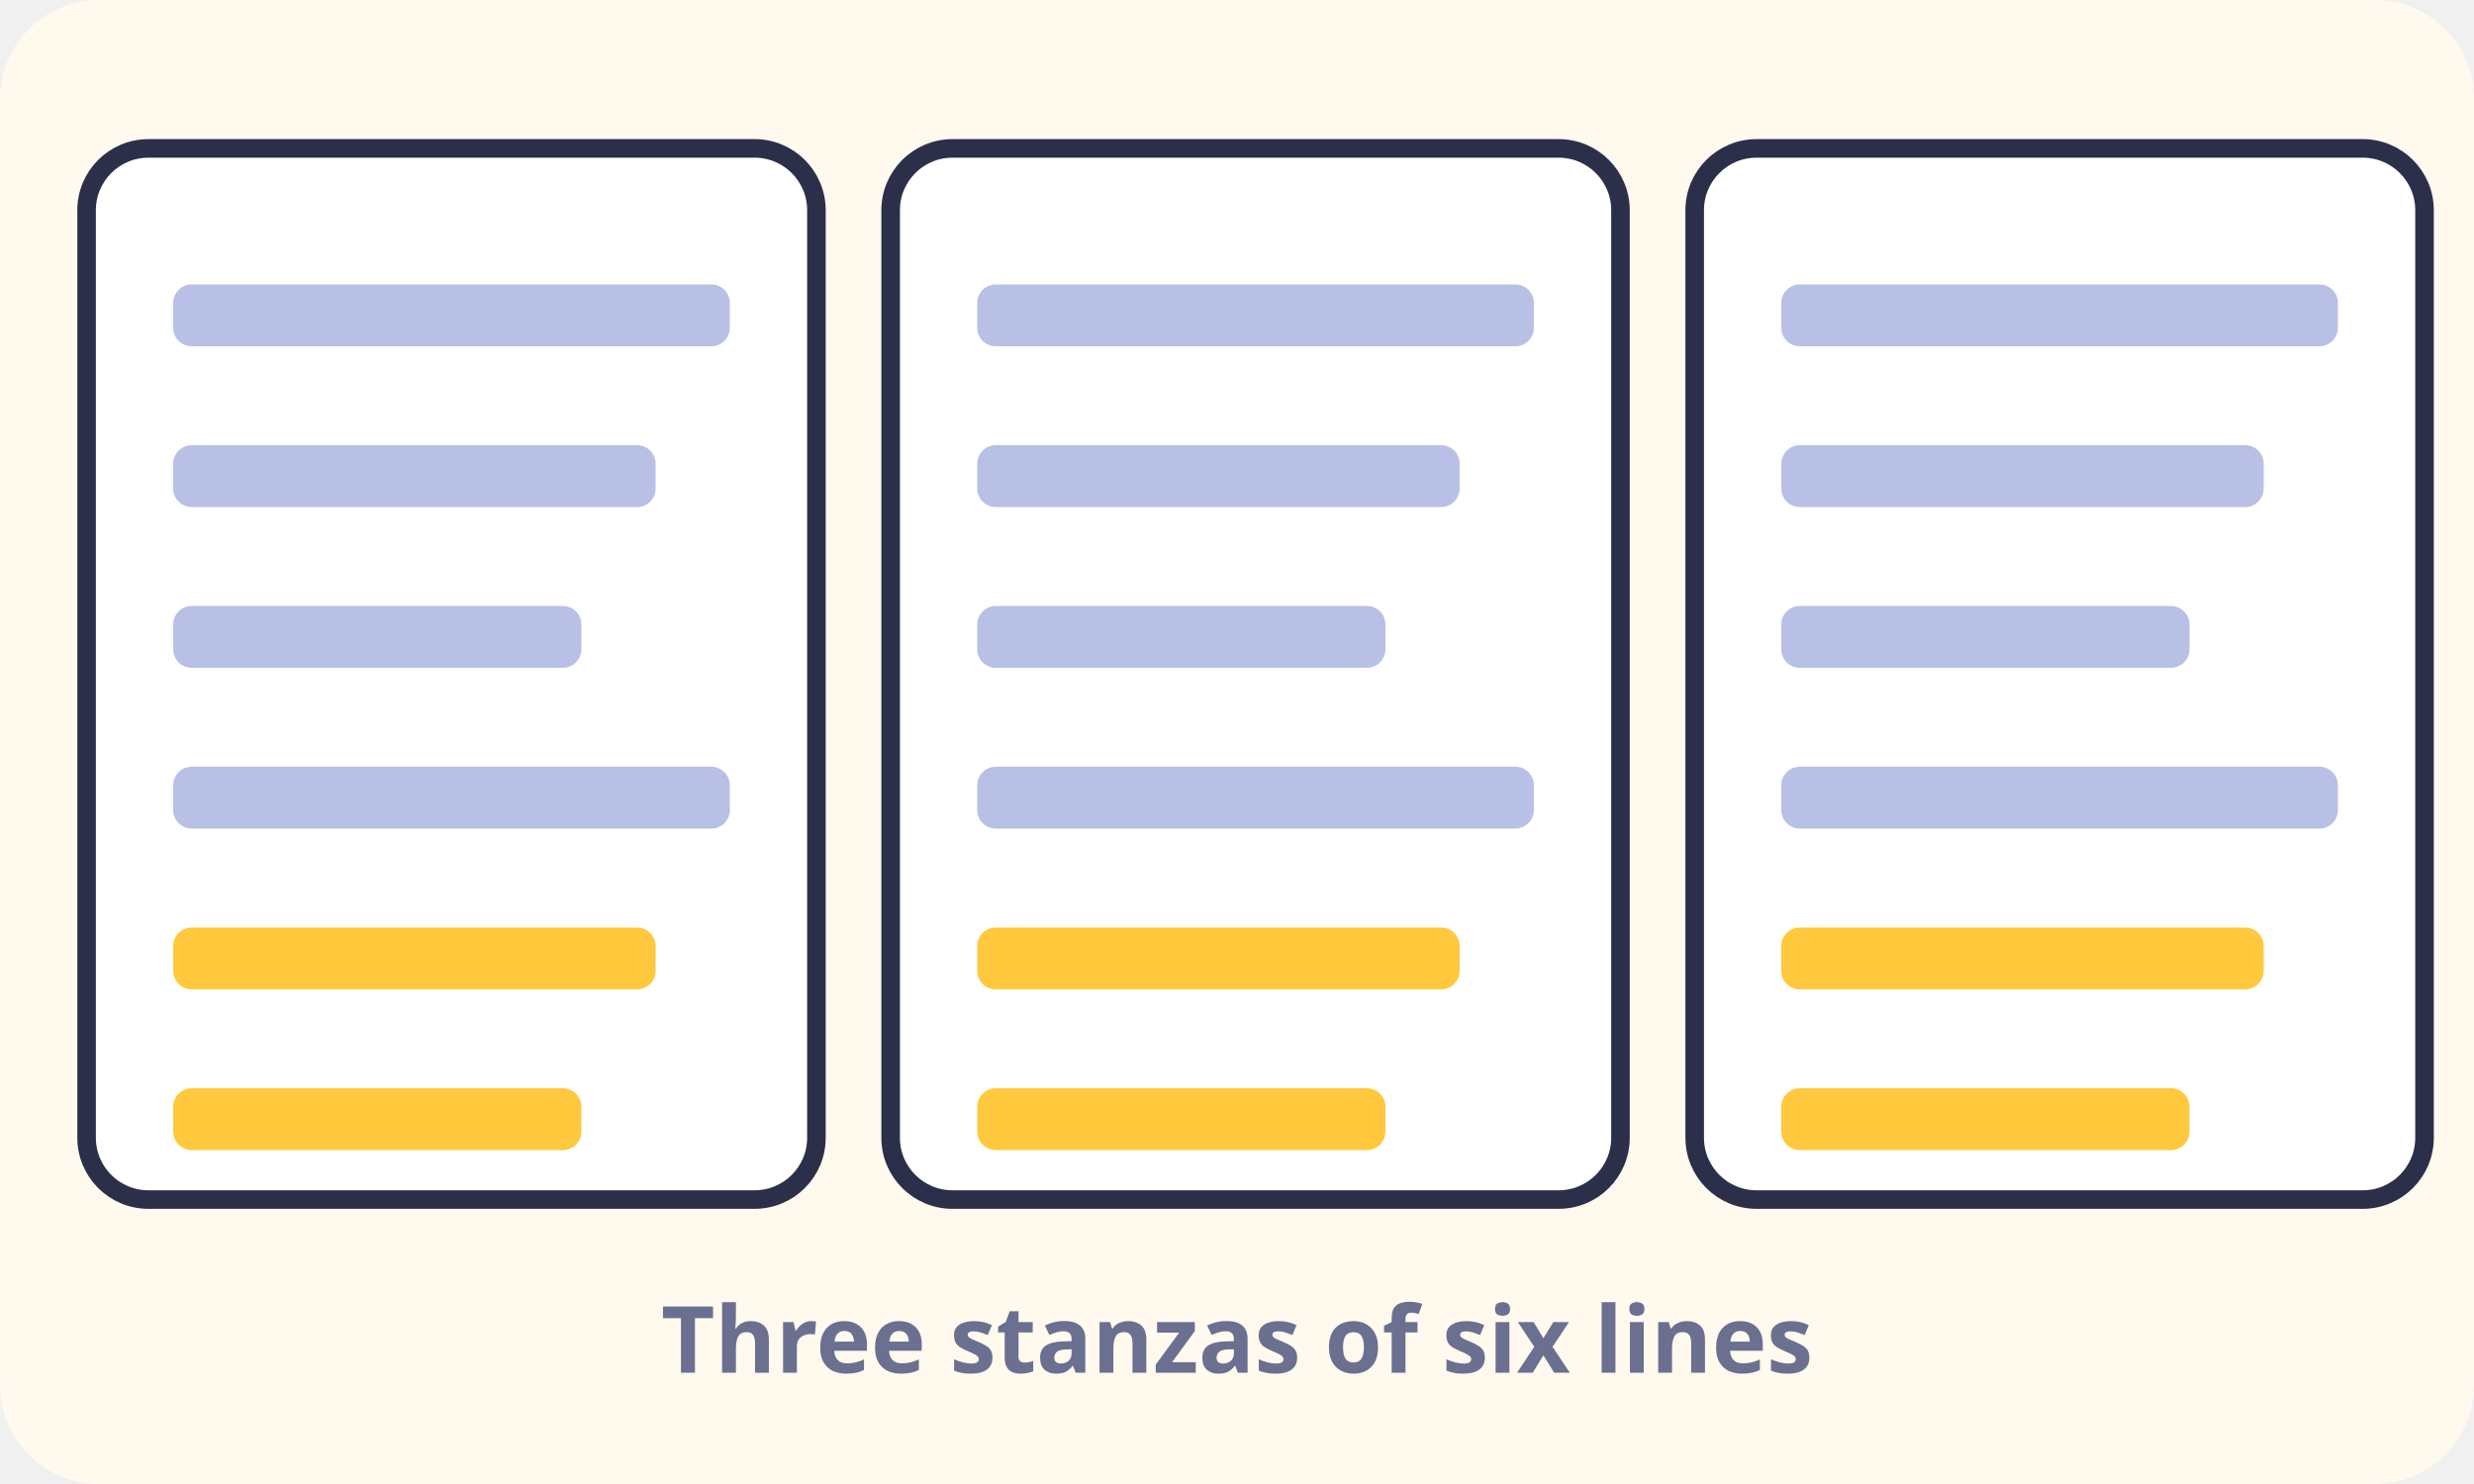
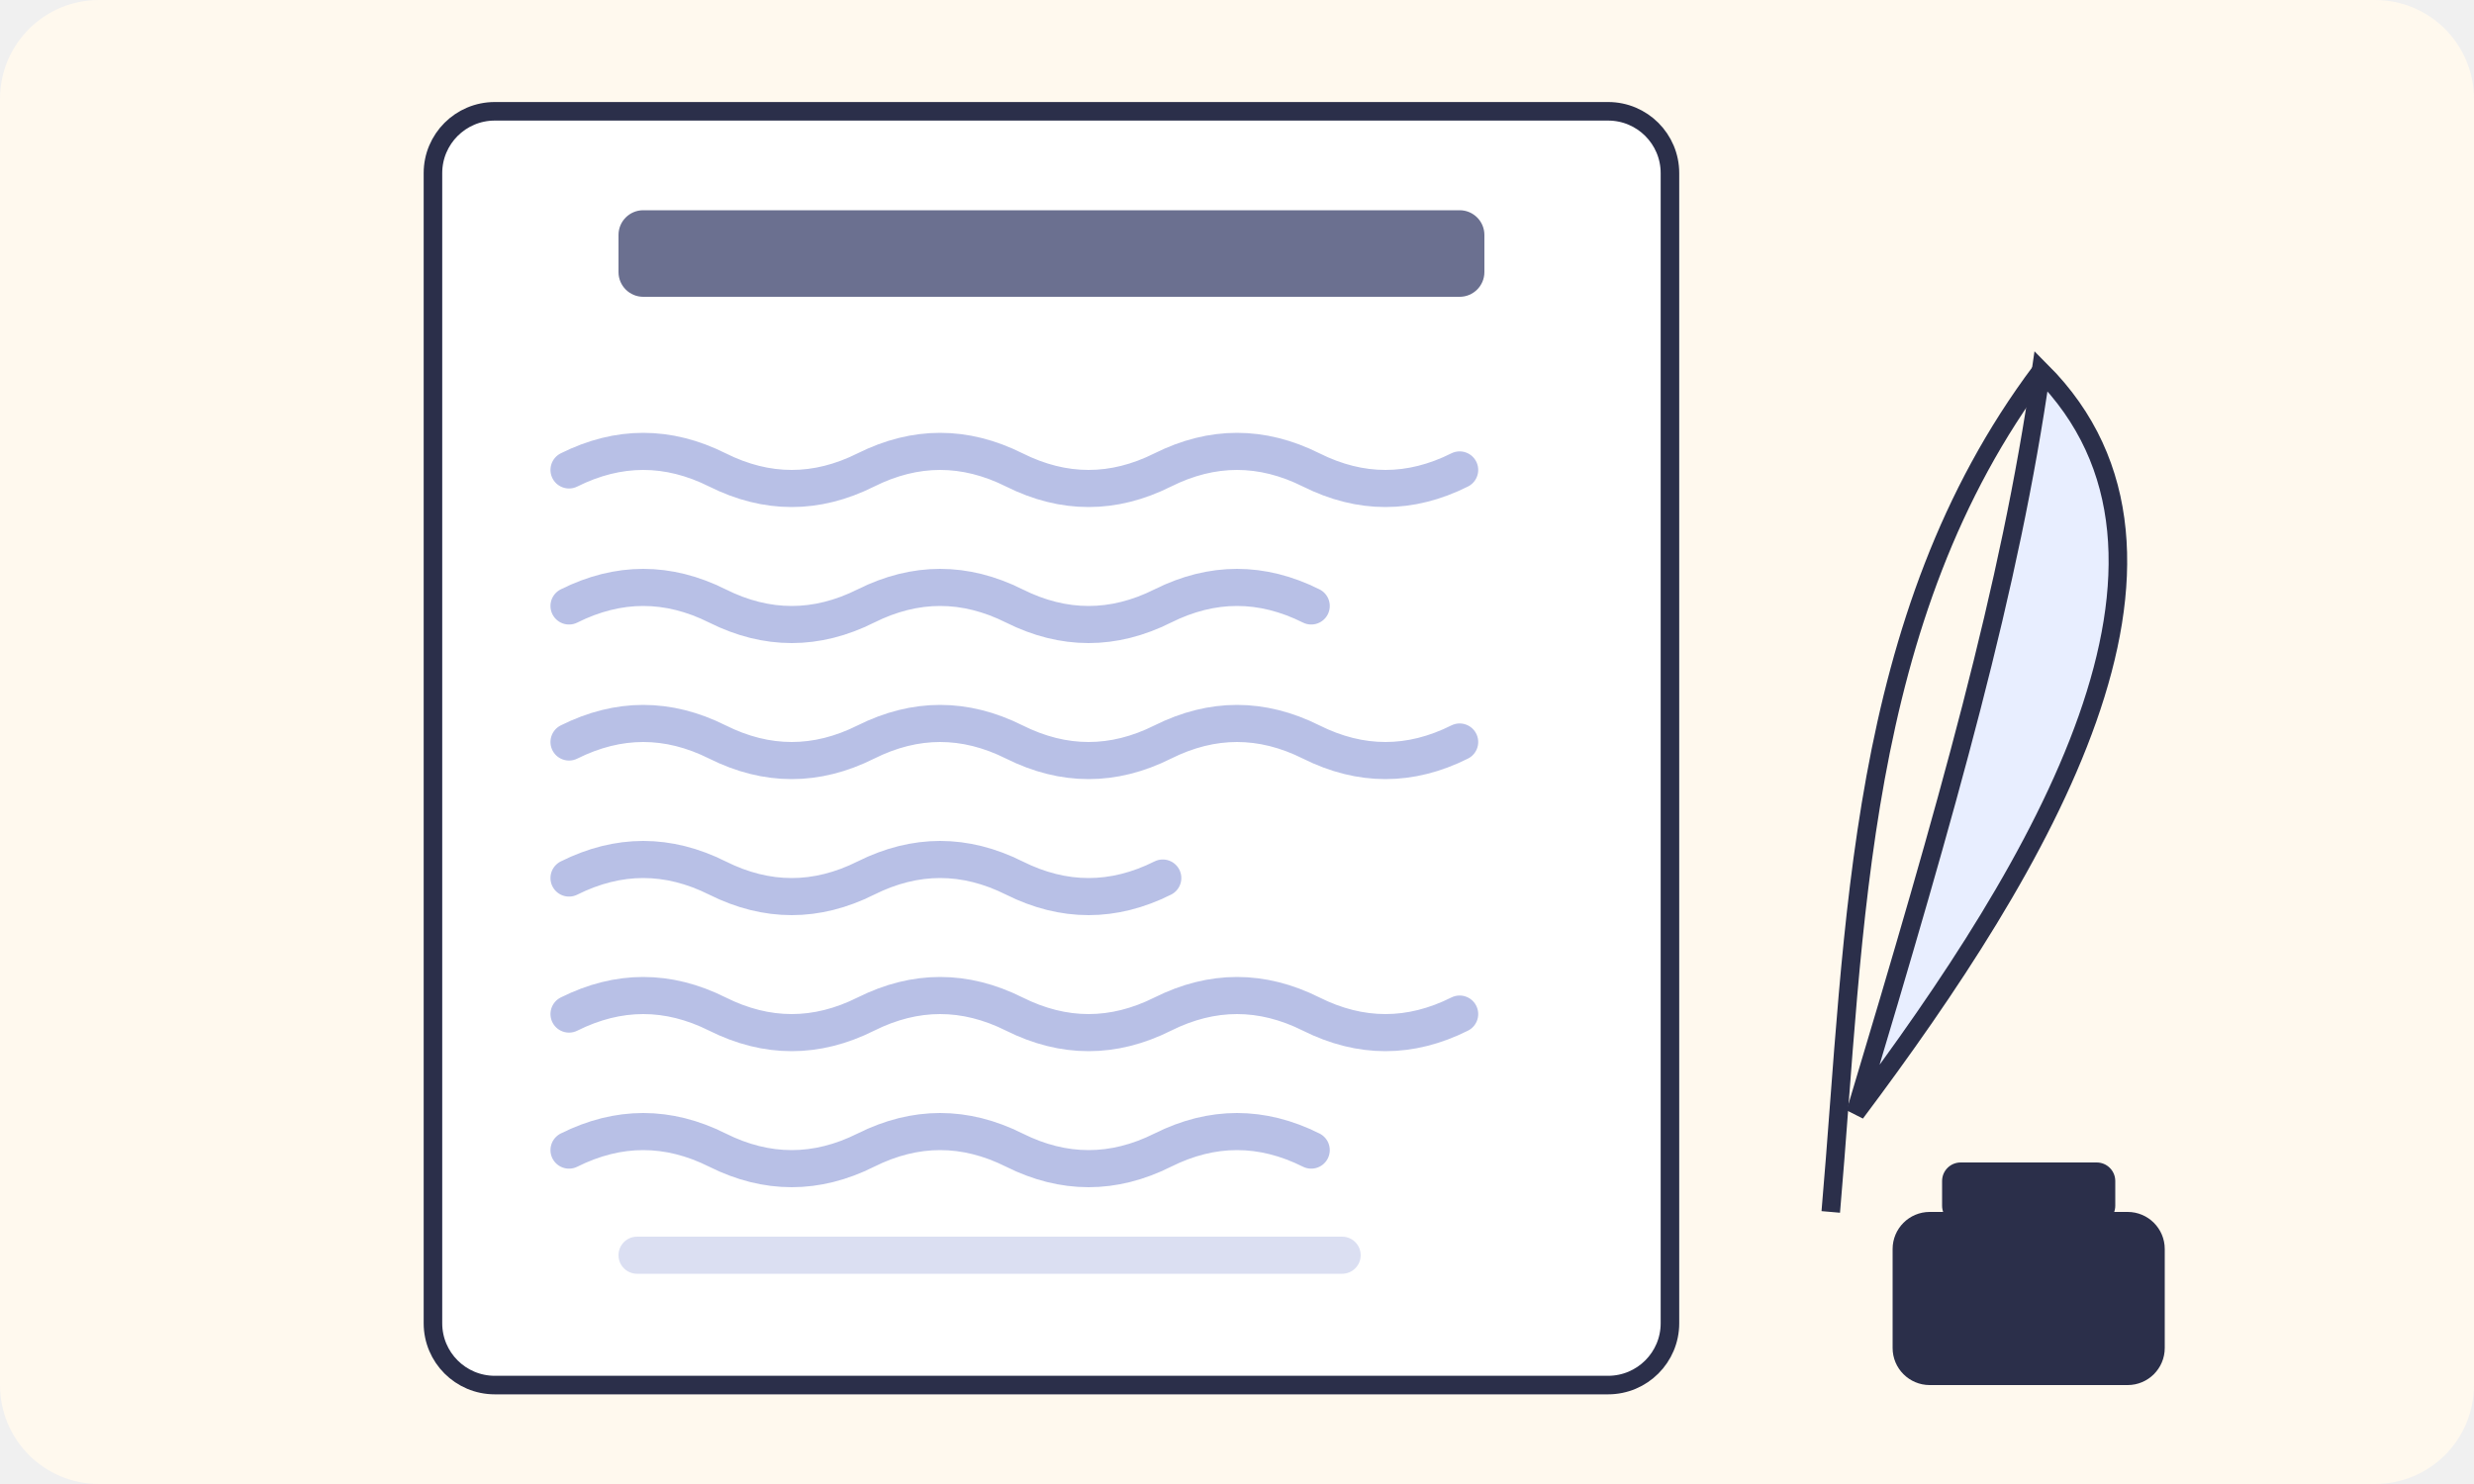
<svg xmlns="http://www.w3.org/2000/svg" viewBox="0 0 400 240" role="img">
-   <style>
- .fl{animation:fl 1.1s ease-in-out infinite alternate;transform-box:fill-box;transform-origin:50% 100%}
- @keyframes fl{from{transform:scale(1,1)}to{transform:scale(.8,1.25)}}
- .sw{animation:sw 3s ease-in-out infinite alternate;transform-box:fill-box;transform-origin:50% 100%}
- @keyframes sw{from{transform:rotate(-2deg)}to{transform:rotate(2deg)}}
- .bob{animation:bob 2.2s ease-in-out infinite alternate}
- @keyframes bob{from{transform:translateY(0)}to{transform:translateY(-5px)}}
- .tw{animation:tw 1.6s ease-in-out infinite alternate}
- @keyframes tw{from{opacity:1}to{opacity:.25}}
- .rot{animation:rot 24s linear infinite;transform-box:fill-box;transform-origin:50% 50%}
- @keyframes rot{to{transform:rotate(360deg)}}
- .dr{animation:dr 4s ease-in-out infinite alternate}
- @keyframes dr{from{transform:translateX(-8px)}to{transform:translateX(8px)}}
- .fall{animation:fall 2s linear infinite}
- @keyframes fall{0%{transform:translateY(-6px);opacity:0}20%{opacity:1}100%{transform:translateY(22px);opacity:0}}
- .pu{animation:pu 1.8s ease-in-out infinite alternate;transform-box:fill-box;transform-origin:50% 50%}
- @keyframes pu{from{transform:scale(1)}to{transform:scale(1.12)}}
- .d2{animation-delay:.5s}.d3{animation-delay:1s}.d4{animation-delay:1.5s}
- @media (prefers-reduced-motion: reduce){*{animation:none!important}}
- </style>
  <rect width="100%" height="100%" rx="16" fill="#FFF9EE" />
-   <rect x="14" y="24" width="118" height="170" rx="10" fill="#FFFFFF" stroke="#2B2F4A" stroke-width="3" />
-   <rect x="28" y="46" width="90" height="10" rx="3" fill="#B8C0E6" />
-   <rect x="28" y="72" width="78" height="10" rx="3" fill="#B8C0E6" />
-   <rect x="28" y="98" width="66" height="10" rx="3" fill="#B8C0E6" />
-   <rect x="28" y="124" width="90" height="10" rx="3" fill="#B8C0E6" />
-   <rect x="28" y="150" width="78" height="10" rx="3" fill="#FFC83D" />
-   <rect x="28" y="176" width="66" height="10" rx="3" fill="#FFC83D" />
-   <rect x="144" y="24" width="118" height="170" rx="10" fill="#FFFFFF" stroke="#2B2F4A" stroke-width="3" />
-   <rect x="158" y="46" width="90" height="10" rx="3" fill="#B8C0E6" />
-   <rect x="158" y="72" width="78" height="10" rx="3" fill="#B8C0E6" />
-   <rect x="158" y="98" width="66" height="10" rx="3" fill="#B8C0E6" />
-   <rect x="158" y="124" width="90" height="10" rx="3" fill="#B8C0E6" />
-   <rect x="158" y="150" width="78" height="10" rx="3" fill="#FFC83D" />
-   <rect x="158" y="176" width="66" height="10" rx="3" fill="#FFC83D" />
-   <rect x="274" y="24" width="118" height="170" rx="10" fill="#FFFFFF" stroke="#2B2F4A" stroke-width="3" />
-   <rect x="288" y="46" width="90" height="10" rx="3" fill="#B8C0E6" />
-   <rect x="288" y="72" width="78" height="10" rx="3" fill="#B8C0E6" />
-   <rect x="288" y="98" width="66" height="10" rx="3" fill="#B8C0E6" />
-   <rect x="288" y="124" width="90" height="10" rx="3" fill="#B8C0E6" />
-   <rect x="288" y="150" width="78" height="10" rx="3" fill="#FFC83D" />
-   <rect x="288" y="176" width="66" height="10" rx="3" fill="#FFC83D" />
-   <text x="200" y="222" font-family="sans-serif" font-size="15" font-weight="700" fill="#6B7090" text-anchor="middle">Three stanzas of six lines</text>
+   <rect x="70" y="18" width="200" height="206" rx="10" fill="#FFFFFF" stroke="#2B2F4A" stroke-width="3" />
+   <rect x="100" y="34" width="140" height="14" rx="4" fill="#6B7090" />
+   <g fill="none" stroke="#B8C0E6" stroke-width="6" stroke-linecap="round">
+     <path d="M92 76 q12 -6 24 0 t24 0 t24 0 t24 0 t24 0 t24 0" />
+     <path d="M92 98 q12 -6 24 0 t24 0 t24 0 t24 0 t24 0" />
+     <path d="M92 120 q12 -6 24 0 t24 0 t24 0 t24 0 t24 0 t24 0" />
+     <path d="M92 142 q12 -6 24 0 t24 0 t24 0 t24 0" />
+     <path d="M92 164 q12 -6 24 0 t24 0 t24 0 t24 0 t24 0 t24 0" />
+     <path d="M92 186 q12 -6 24 0 t24 0 t24 0 t24 0 t24 0" />
+   </g>
+   <rect x="100" y="200" width="120" height="6" rx="3" fill="#B8C0E6" opacity="0.5" />
+   <path d="M330 60 C300 100 300 150 296 196" fill="none" stroke="#2B2F4A" stroke-width="3" />
+   <path d="M330 60 C360 90 330 140 300 180 C315 130 325 95 330 60 Z" fill="#E8EEFF" stroke="#2B2F4A" stroke-width="3" />
+   <rect x="306" y="196" width="44" height="28" rx="6" fill="#2B2F4A" />
+   <rect x="314" y="188" width="28" height="10" rx="3" fill="#2B2F4A" />
</svg>
